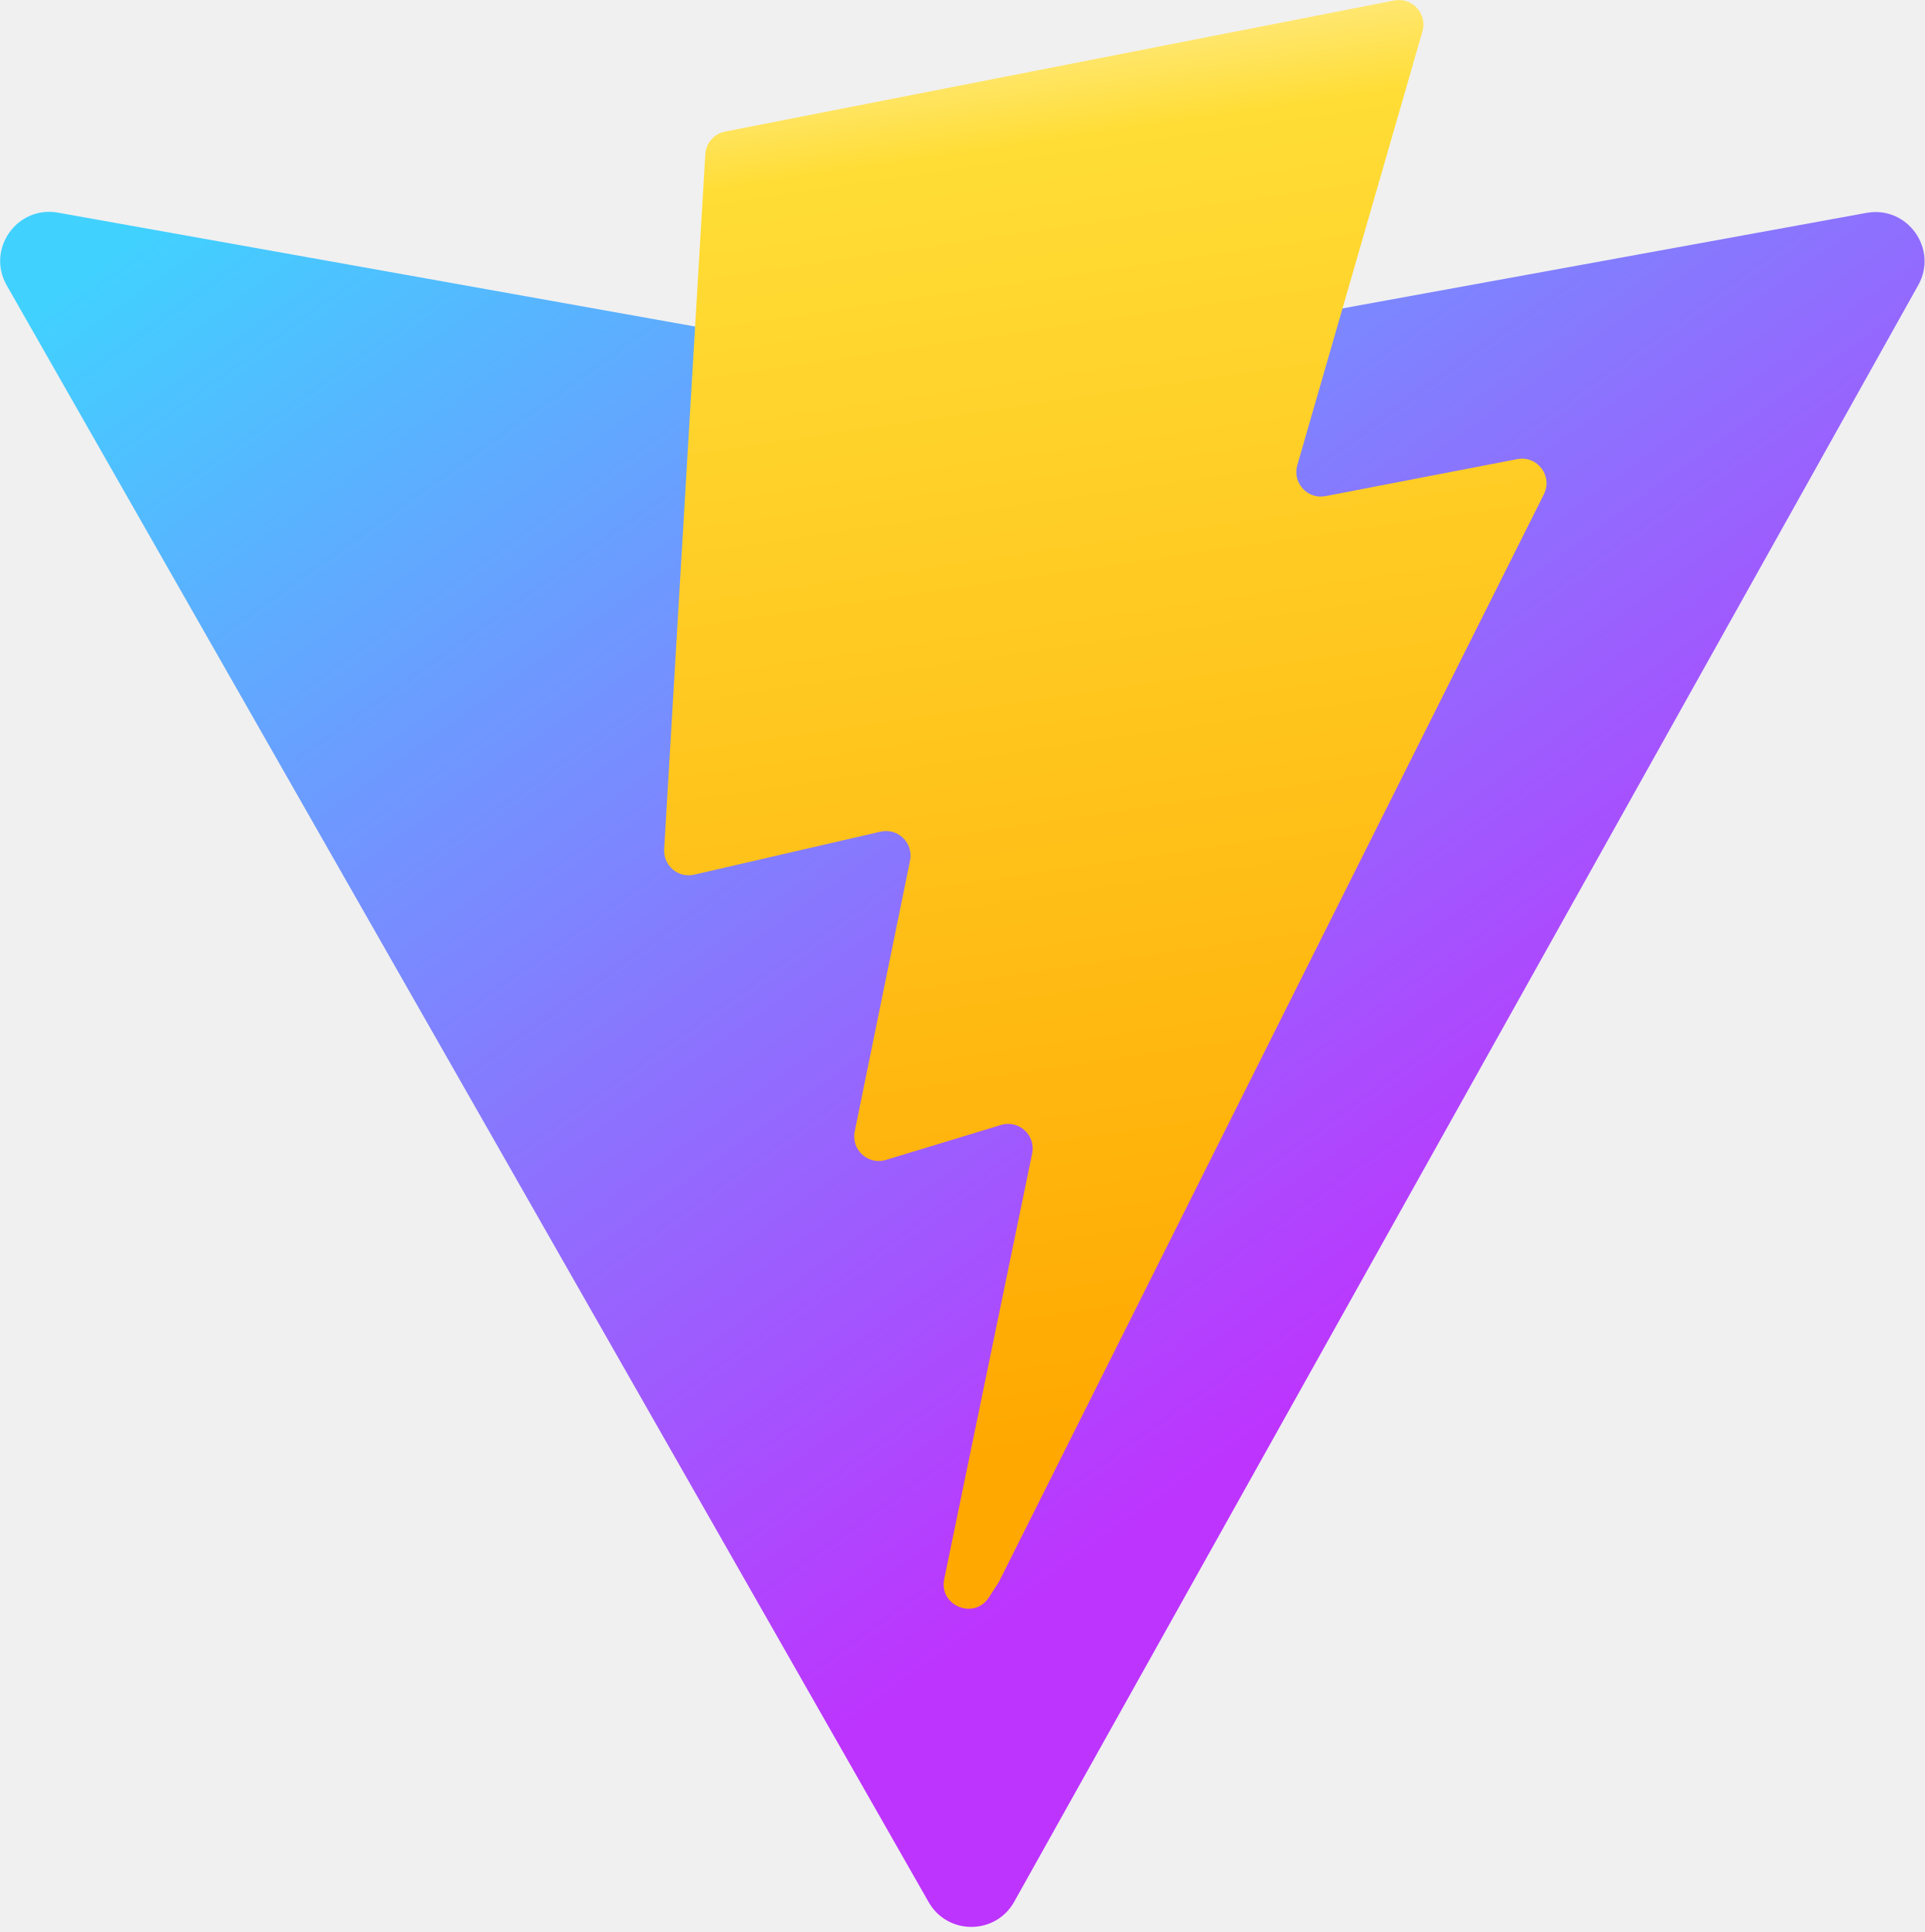
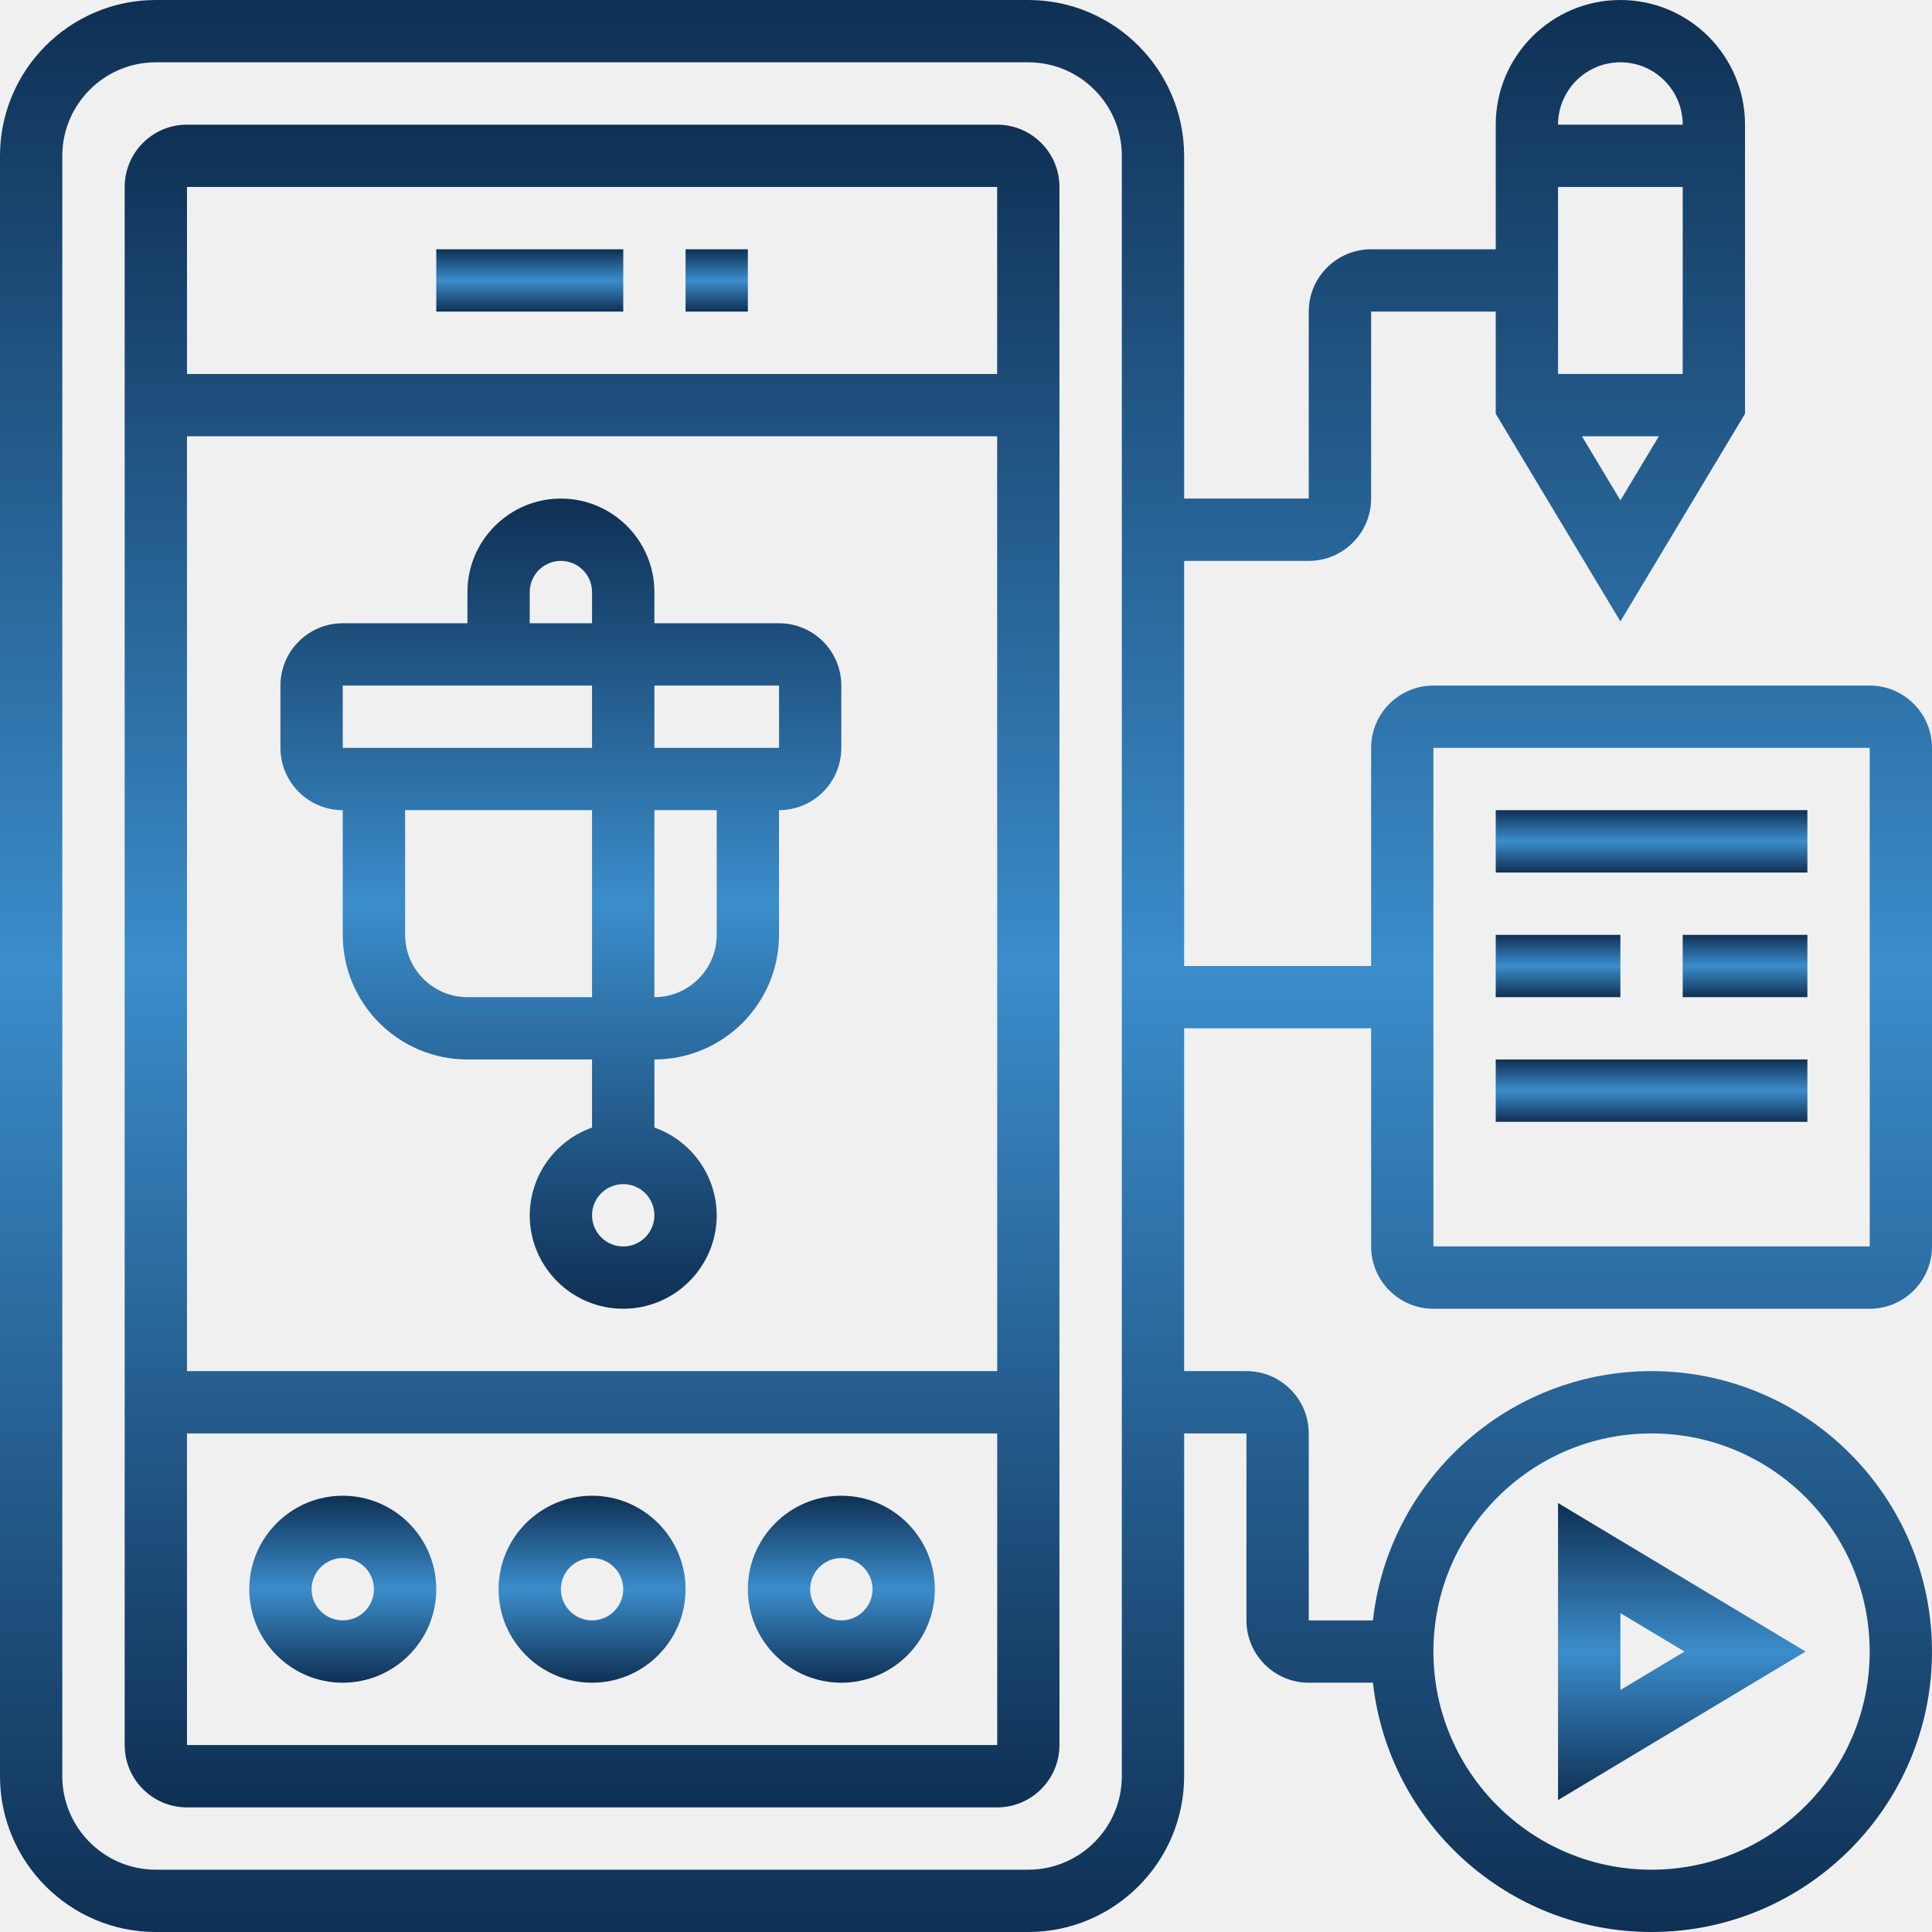
- <svg xmlns="http://www.w3.org/2000/svg" aria-hidden="true" role="img" class="iconify iconify--logos" width="31.88" height="32" preserveAspectRatio="xMidYMid meet" viewBox="0 0 256 257">
+ <svg xmlns="http://www.w3.org/2000/svg" width="32" height="32" viewBox="0 0 32 32" fill="none">
+   <g clip-path="url(#clip0_33_565)">
+     <g clip-path="url(#clip1_33_565)">
+       <path d="M25.806 24.895V29.815L29.906 27.355L25.806 24.895ZM26.839 26.718L27.9 27.355L26.839 27.991V26.718Z" fill="url(#paint0_linear_33_565)" />
+       <path d="M29.936 13.419H24.774V14.452H29.936V13.419Z" fill="url(#paint1_linear_33_565)" />
+       <path d="M29.936 17.548H24.774V18.581H29.936V17.548Z" fill="url(#paint2_linear_33_565)" />
+       <path d="M23.742 21.677H30.968C31.537 21.677 32 21.215 32 20.645V12.387C32 11.818 31.537 11.355 30.968 11.355H23.742C23.173 11.355 22.71 11.818 22.71 12.387V16H19.613V9.29H21.677C22.247 9.29 22.71 8.827 22.71 8.258V5.161H24.774V6.853L26.839 10.293L28.903 6.853V2.065C28.903 0.926 27.977 0 26.839 0C25.7 0 24.774 0.926 24.774 2.065V4.129H22.71C22.14 4.129 21.677 4.592 21.677 5.161V8.258H19.613V2.581C19.613 1.158 18.455 0 17.032 0H2.581C1.158 0 0 1.158 0 2.581V29.419C0 30.842 1.158 32 2.581 32H17.032C18.455 32 19.613 30.842 19.613 29.419V23.742H20.645V26.839C20.645 27.408 21.108 27.871 21.677 27.871H22.74C22.998 30.19 24.968 32 27.355 32C29.916 32 32 29.916 32 27.355C32 24.793 29.916 22.71 27.355 22.71C24.968 22.71 22.998 24.52 22.74 26.839H21.677V23.742C21.677 23.173 21.215 22.71 20.645 22.71H19.613V17.032H22.71V20.645C22.71 21.215 23.173 21.677 23.742 21.677ZM23.742 12.387H30.968L30.969 20.645H23.742V12.387ZM25.806 6.194V3.097H27.871V6.194H25.806ZM26.202 7.226H27.476L26.839 8.287L26.202 7.226ZM26.839 1.032C27.408 1.032 27.871 1.495 27.871 2.065H25.806C25.806 1.495 26.269 1.032 26.839 1.032ZM18.581 29.419C18.581 30.273 17.886 30.968 17.032 30.968H2.581C1.727 30.968 1.032 30.273 1.032 29.419V2.581C1.032 1.727 1.727 1.032 2.581 1.032H17.032C17.886 1.032 18.581 1.727 18.581 2.581V29.419ZM27.355 23.742C29.347 23.742 30.968 25.363 30.968 27.355C30.968 29.347 29.347 30.968 27.355 30.968C25.363 30.968 23.742 29.347 23.742 27.355C23.742 25.363 25.363 23.742 27.355 23.742Z" fill="url(#paint3_linear_33_565)" />
+       <path d="M26.839 15.484H24.774V16.516H26.839V15.484Z" fill="url(#paint4_linear_33_565)" />
+       <path d="M29.936 15.484H27.871V16.516H29.936V15.484Z" fill="url(#paint5_linear_33_565)" />
+       <path d="M5.677 13.419V15.484C5.677 16.622 6.603 17.548 7.742 17.548H9.806V18.676C9.506 18.782 9.245 18.979 9.06 19.239C8.875 19.499 8.776 19.81 8.774 20.129C8.774 20.983 9.469 21.677 10.323 21.677C11.176 21.677 11.871 20.983 11.871 20.129C11.87 19.81 11.77 19.499 11.585 19.239C11.4 18.979 11.14 18.782 10.839 18.676V17.548C11.977 17.548 12.903 16.622 12.903 15.484V13.419C13.473 13.419 13.935 12.956 13.935 12.387V11.355C13.935 10.786 13.473 10.323 12.903 10.323H10.839V9.806C10.839 8.953 10.144 8.258 9.29 8.258C8.437 8.258 7.742 8.953 7.742 9.806V10.323H5.677C5.108 10.323 4.645 10.786 4.645 11.355V12.387C4.645 12.956 5.108 13.419 5.677 13.419ZM10.323 20.645C10.186 20.645 10.054 20.591 9.958 20.494C9.861 20.397 9.806 20.266 9.806 20.129C9.806 19.992 9.861 19.861 9.958 19.764C10.054 19.667 10.186 19.613 10.323 19.613C10.46 19.613 10.591 19.667 10.688 19.764C10.784 19.861 10.839 19.992 10.839 20.129C10.839 20.266 10.784 20.397 10.688 20.494C10.591 20.591 10.46 20.645 10.323 20.645ZM7.742 16.516C7.173 16.516 6.71 16.053 6.71 15.484V13.419H9.806V16.516H7.742ZM11.871 15.484C11.871 16.053 11.408 16.516 10.839 16.516V13.419H11.871V15.484ZM12.903 11.355L12.904 12.387H10.839V11.355H12.903ZM8.774 9.806C8.774 9.67 8.829 9.538 8.925 9.441C9.022 9.345 9.153 9.29 9.29 9.29C9.427 9.29 9.559 9.345 9.655 9.441C9.752 9.538 9.806 9.67 9.806 9.806V10.323H8.774V9.806ZM5.677 11.355H9.806V12.387H5.677V11.355Z" fill="url(#paint6_linear_33_565)" />
+       <path d="M5.677 24.774C4.824 24.774 4.129 25.469 4.129 26.323C4.129 27.176 4.824 27.871 5.677 27.871C6.531 27.871 7.226 27.176 7.226 26.323C7.226 25.469 6.531 24.774 5.677 24.774ZM5.677 26.839C5.541 26.839 5.409 26.784 5.312 26.688C5.216 26.591 5.161 26.459 5.161 26.323C5.161 26.186 5.216 26.054 5.312 25.958C5.409 25.861 5.541 25.806 5.677 25.806C5.814 25.806 5.946 25.861 6.042 25.958C6.139 26.054 6.194 26.186 6.194 26.323C6.194 26.459 6.139 26.591 6.042 26.688C5.946 26.784 5.814 26.839 5.677 26.839Z" fill="url(#paint7_linear_33_565)" />
+       <path d="M9.806 24.774C8.953 24.774 8.258 25.469 8.258 26.323C8.258 27.176 8.953 27.871 9.806 27.871C10.66 27.871 11.355 27.176 11.355 26.323C11.355 25.469 10.66 24.774 9.806 24.774ZM9.806 26.839C9.67 26.839 9.538 26.784 9.441 26.688C9.345 26.591 9.29 26.459 9.29 26.323C9.29 26.186 9.345 26.054 9.441 25.958C9.538 25.861 9.67 25.806 9.806 25.806C9.943 25.806 10.075 25.861 10.171 25.958C10.268 26.054 10.323 26.186 10.323 26.323C10.323 26.459 10.268 26.591 10.171 26.688C10.075 26.784 9.943 26.839 9.806 26.839Z" fill="url(#paint8_linear_33_565)" />
+       <path d="M13.935 24.774C13.082 24.774 12.387 25.469 12.387 26.323C12.387 27.176 13.082 27.871 13.935 27.871C14.789 27.871 15.484 27.176 15.484 26.323C15.484 25.469 14.789 24.774 13.935 24.774ZM13.935 26.839C13.799 26.839 13.667 26.784 13.57 26.688C13.474 26.591 13.419 26.459 13.419 26.323C13.419 26.186 13.474 26.054 13.57 25.958C13.667 25.861 13.799 25.806 13.935 25.806C14.072 25.806 14.204 25.861 14.3 25.958C14.397 26.054 14.452 26.186 14.452 26.323C14.452 26.459 14.397 26.591 14.3 26.688C14.204 26.784 14.072 26.839 13.935 26.839Z" fill="url(#paint9_linear_33_565)" />
+       <path d="M12.387 4.129H11.355V5.161H12.387V4.129Z" fill="url(#paint10_linear_33_565)" />
+       <path d="M10.323 4.129H7.226V5.161H10.323V4.129Z" fill="url(#paint11_linear_33_565)" />
+       <path d="M16.516 2.065H3.097C2.527 2.065 2.065 2.527 2.065 3.097V28.903C2.065 29.473 2.527 29.936 3.097 29.936H16.516C17.085 29.936 17.548 29.473 17.548 28.903V3.097C17.548 2.527 17.085 2.065 16.516 2.065ZM16.516 3.097V6.194H3.097V3.097H16.516ZM16.516 7.226L16.517 22.71H3.097V7.226H16.516ZM3.097 28.903V23.742H16.517V28.903H3.097Z" fill="url(#paint12_linear_33_565)" />
+     </g>
+   </g>
  <defs>
-     <linearGradient id="IconifyId1813088fe1fbc01fb466" x1="-.828%" x2="57.636%" y1="7.652%" y2="78.411%">
-       <stop offset="0%" stop-color="#41D1FF" />
-       <stop offset="100%" stop-color="#BD34FE" />
+     <linearGradient id="paint0_linear_33_565" x1="27.856" y1="24.895" x2="27.856" y2="29.815" gradientUnits="userSpaceOnUse">
+       <stop stop-color="#0F3054" />
+       <stop offset="0.5" stop-color="#3B8DCB" />
+       <stop offset="1" stop-color="#0F3054" />
    </linearGradient>
-     <linearGradient id="IconifyId1813088fe1fbc01fb467" x1="43.376%" x2="50.316%" y1="2.242%" y2="89.03%">
-       <stop offset="0%" stop-color="#FFEA83" />
-       <stop offset="8.333%" stop-color="#FFDD35" />
-       <stop offset="100%" stop-color="#FFA800" />
+     <linearGradient id="paint1_linear_33_565" x1="27.355" y1="13.419" x2="27.355" y2="14.452" gradientUnits="userSpaceOnUse">
+       <stop stop-color="#0F3054" />
+       <stop offset="0.5" stop-color="#3B8DCB" />
+       <stop offset="1" stop-color="#0F3054" />
    </linearGradient>
+     <linearGradient id="paint2_linear_33_565" x1="27.355" y1="17.548" x2="27.355" y2="18.581" gradientUnits="userSpaceOnUse">
+       <stop stop-color="#0F3054" />
+       <stop offset="0.5" stop-color="#3B8DCB" />
+       <stop offset="1" stop-color="#0F3054" />
+     </linearGradient>
+     <linearGradient id="paint3_linear_33_565" x1="16" y1="0" x2="16" y2="32" gradientUnits="userSpaceOnUse">
+       <stop stop-color="#0F3054" />
+       <stop offset="0.5" stop-color="#3B8DCB" />
+       <stop offset="1" stop-color="#0F3054" />
+     </linearGradient>
+     <linearGradient id="paint4_linear_33_565" x1="25.806" y1="15.484" x2="25.806" y2="16.516" gradientUnits="userSpaceOnUse">
+       <stop stop-color="#0F3054" />
+       <stop offset="0.5" stop-color="#3B8DCB" />
+       <stop offset="1" stop-color="#0F3054" />
+     </linearGradient>
+     <linearGradient id="paint5_linear_33_565" x1="28.903" y1="15.484" x2="28.903" y2="16.516" gradientUnits="userSpaceOnUse">
+       <stop stop-color="#0F3054" />
+       <stop offset="0.5" stop-color="#3B8DCB" />
+       <stop offset="1" stop-color="#0F3054" />
+     </linearGradient>
+     <linearGradient id="paint6_linear_33_565" x1="9.29" y1="8.258" x2="9.29" y2="21.677" gradientUnits="userSpaceOnUse">
+       <stop stop-color="#0F3054" />
+       <stop offset="0.5" stop-color="#3B8DCB" />
+       <stop offset="1" stop-color="#0F3054" />
+     </linearGradient>
+     <linearGradient id="paint7_linear_33_565" x1="5.677" y1="24.774" x2="5.677" y2="27.871" gradientUnits="userSpaceOnUse">
+       <stop stop-color="#0F3054" />
+       <stop offset="0.5" stop-color="#3B8DCB" />
+       <stop offset="1" stop-color="#0F3054" />
+     </linearGradient>
+     <linearGradient id="paint8_linear_33_565" x1="9.806" y1="24.774" x2="9.806" y2="27.871" gradientUnits="userSpaceOnUse">
+       <stop stop-color="#0F3054" />
+       <stop offset="0.5" stop-color="#3B8DCB" />
+       <stop offset="1" stop-color="#0F3054" />
+     </linearGradient>
+     <linearGradient id="paint9_linear_33_565" x1="13.935" y1="24.774" x2="13.935" y2="27.871" gradientUnits="userSpaceOnUse">
+       <stop stop-color="#0F3054" />
+       <stop offset="0.5" stop-color="#3B8DCB" />
+       <stop offset="1" stop-color="#0F3054" />
+     </linearGradient>
+     <linearGradient id="paint10_linear_33_565" x1="11.871" y1="4.129" x2="11.871" y2="5.161" gradientUnits="userSpaceOnUse">
+       <stop stop-color="#0F3054" />
+       <stop offset="0.5" stop-color="#3B8DCB" />
+       <stop offset="1" stop-color="#0F3054" />
+     </linearGradient>
+     <linearGradient id="paint11_linear_33_565" x1="8.774" y1="4.129" x2="8.774" y2="5.161" gradientUnits="userSpaceOnUse">
+       <stop stop-color="#0F3054" />
+       <stop offset="0.5" stop-color="#3B8DCB" />
+       <stop offset="1" stop-color="#0F3054" />
+     </linearGradient>
+     <linearGradient id="paint12_linear_33_565" x1="9.806" y1="2.065" x2="9.806" y2="29.936" gradientUnits="userSpaceOnUse">
+       <stop stop-color="#0F3054" />
+       <stop offset="0.5" stop-color="#3B8DCB" />
+       <stop offset="1" stop-color="#0F3054" />
+     </linearGradient>
+     <clipPath id="clip0_33_565">
+       <rect width="32" height="32" fill="white" />
+     </clipPath>
+     <clipPath id="clip1_33_565">
+       <rect width="32" height="32" fill="white" />
+     </clipPath>
  </defs>
-   <path fill="url(#IconifyId1813088fe1fbc01fb466)" d="M255.153 37.938L134.897 252.976c-2.483 4.44-8.862 4.466-11.382.048L.875 37.958c-2.746-4.814 1.371-10.646 6.827-9.67l120.385 21.517a6.537 6.537 0 0 0 2.322-.004l117.867-21.483c5.438-.991 9.574 4.796 6.877 9.62Z" />
-   <path fill="url(#IconifyId1813088fe1fbc01fb467)" d="M185.432.063L96.44 17.501a3.268 3.268 0 0 0-2.634 3.014l-5.474 92.456a3.268 3.268 0 0 0 3.997 3.378l24.777-5.718c2.318-.535 4.413 1.507 3.936 3.838l-7.361 36.047c-.495 2.426 1.782 4.5 4.151 3.78l15.304-4.649c2.372-.72 4.652 1.36 4.15 3.788l-11.698 56.621c-.732 3.542 3.979 5.473 5.943 2.437l1.313-2.028l72.516-144.72c1.215-2.423-.88-5.186-3.54-4.672l-25.505 4.922c-2.396.462-4.435-1.77-3.759-4.114l16.646-57.705c.677-2.35-1.37-4.583-3.769-4.113Z" />
</svg>
